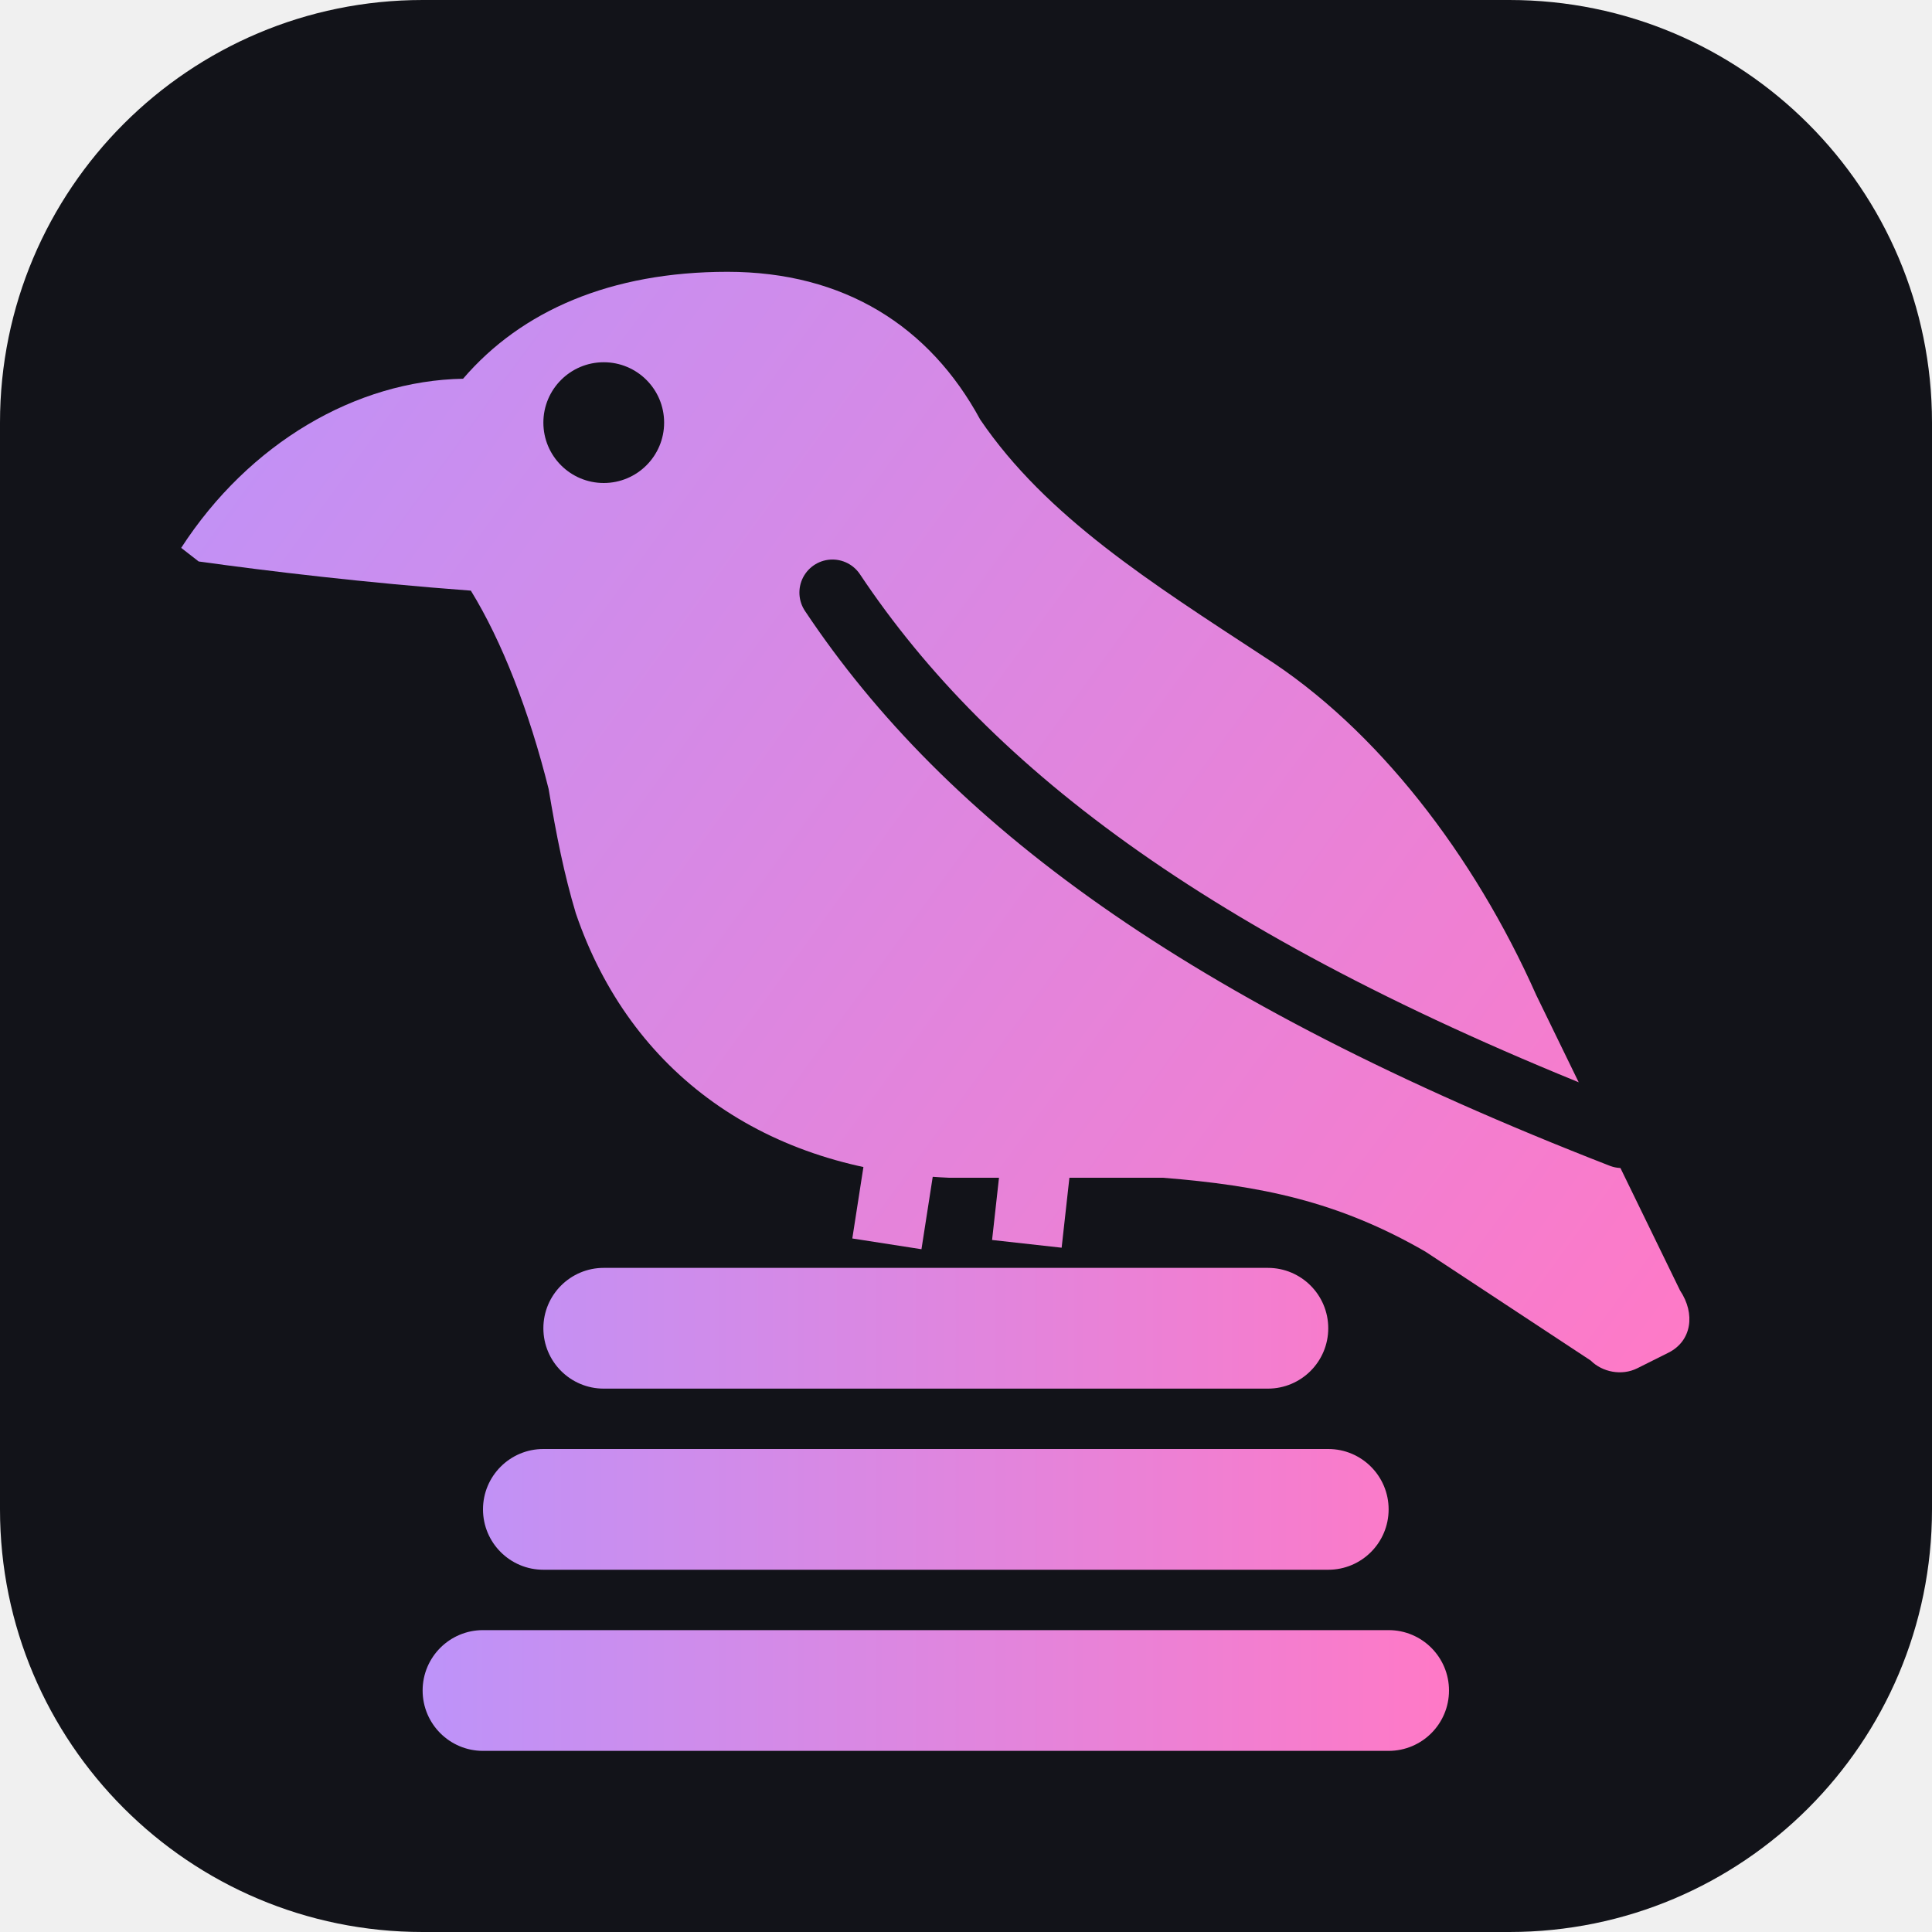
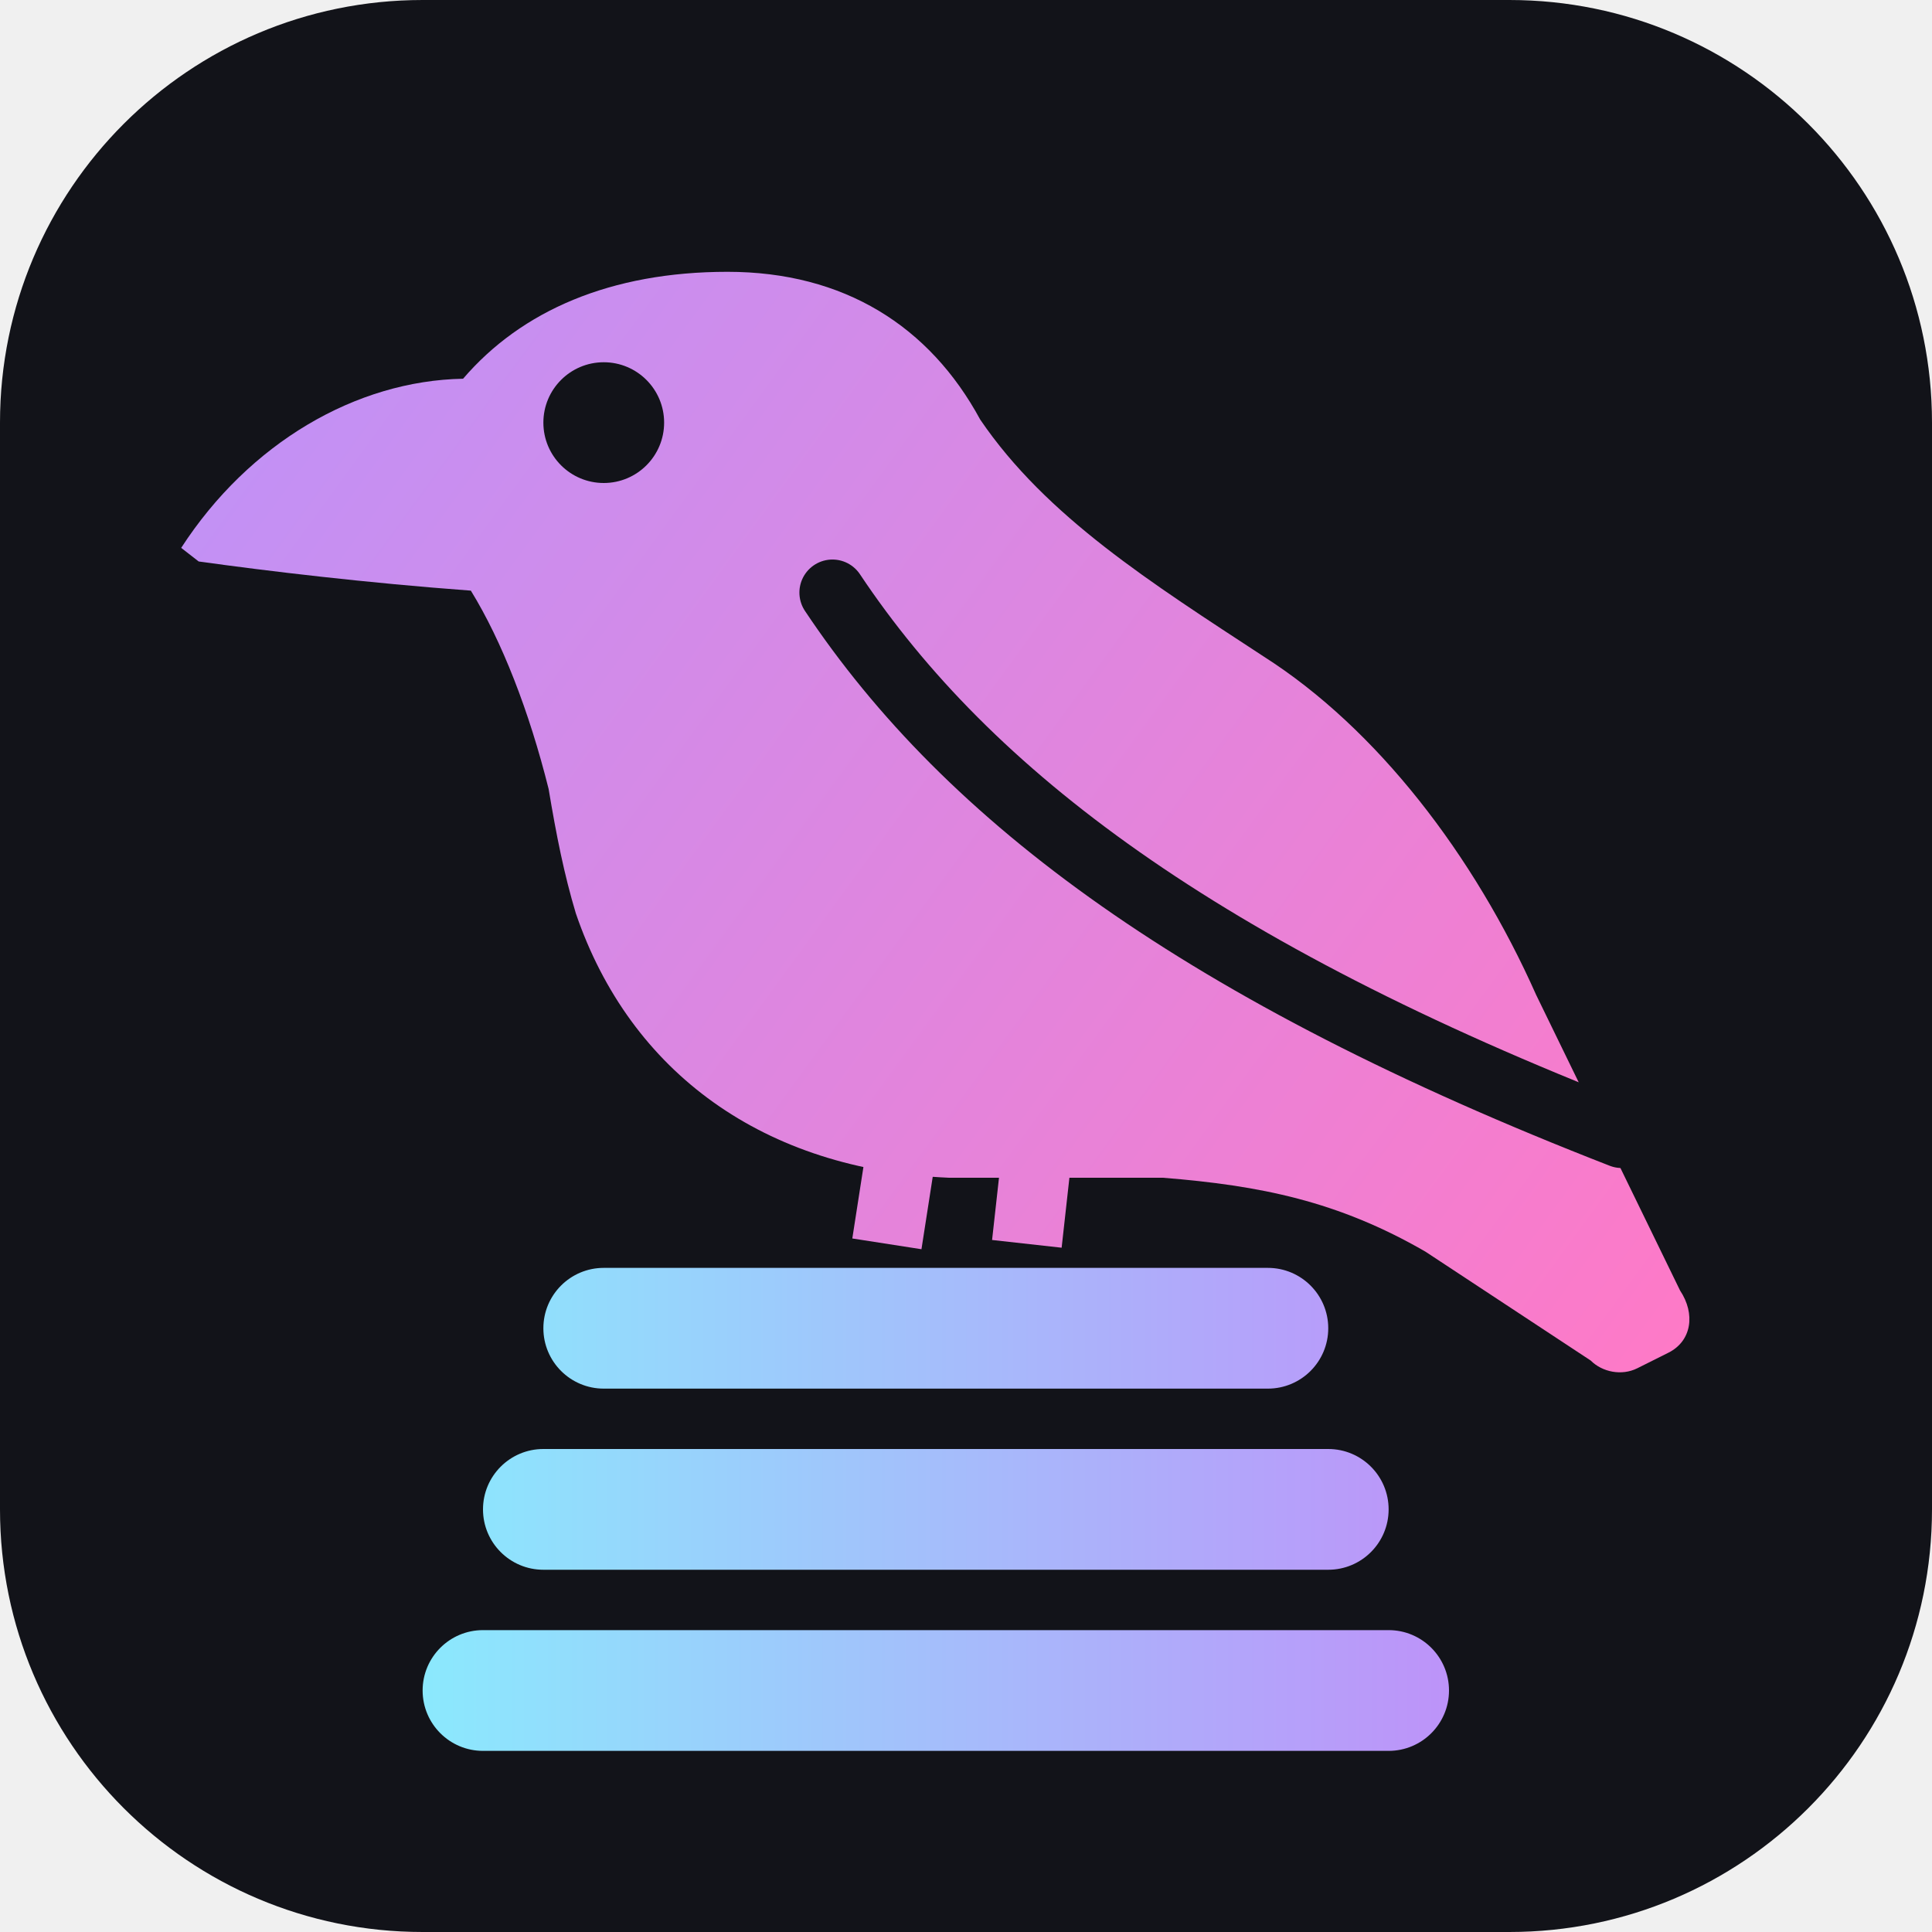
<svg xmlns="http://www.w3.org/2000/svg" viewBox="0 0 32 32" width="32" height="32" role="img" aria-label="SlicerX">
  <defs>
    <linearGradient id="pbh32" gradientUnits="userSpaceOnUse" x1="15.5" y1="21" x2="93.4" y2="77.8">
      <stop offset="0" stop-color="#bd93f9" />
      <stop offset="1" stop-color="#ff79c6" />
    </linearGradient>
    <linearGradient id="plh32" gradientUnits="userSpaceOnUse" x1="7" y1="0" x2="24" y2="0">
-       <stop offset="0" stop-color="#bd93f9" />
-       <stop offset="1" stop-color="#ff79c6" />
+       <stop offset="0" stop-color="#8be9fd" />
+       <stop offset="1" stop-color="#bd93f9" />
    </linearGradient>
    <mask id="pch32" maskUnits="userSpaceOnUse" x="0" y="0" width="32" height="32">
      <rect width="32" height="32" fill="#fff" />
      <path transform="translate(-1.99 -2.26) scale(0.322)" d="M49 37.5C56 48 68 57 89.6 65.4" fill="none" stroke="#000" stroke-width="3.4" stroke-linecap="round" />
      <circle cx="10" cy="7" r="1" fill="#000" />
    </mask>
  </defs>
  <rect width="32" height="32" rx="7" fill="#121319" />
  <path transform="translate(-1.99 -2.26) scale(0.322)" d="M52.5 66.5L51.8 71M59.5 66.5L59 71" fill="none" stroke="url(#pbh32)" stroke-width="3.6" />
  <rect x="9" y="21" width="13" height="2" rx="1" fill="url(#plh32)" />
  <rect x="8" y="24" width="15" height="2" rx="1" fill="url(#plh32)" />
  <rect x="7" y="27" width="17" height="2" rx="1" fill="url(#plh32)" />
  <g mask="url(#pch32)">
    <path transform="translate(-1.99 -2.26) scale(0.322)" d="M15.5 35.2C19 29.8 24.5 26.6 30 26.5C33 23 37.6 21 43.6 21C49.6 21 54 23.8 56.6 28.6C60 33.6 65.4 37 71.2 40.8C77 44.5 82 51 85.2 58.2L92.6 73.4C93.4 74.6 93.2 76 92 76.6L90.4 77.4C89.6 77.8 88.6 77.6 88 77L79.5 71.4C75 68.8 71 68 66 67.6L55 67.6C45.5 67.2 38.6 62.2 35.8 54C35.2 52 34.8 50 34.4 47.6C33.4 43.6 32 40 30.4 37.4C25 37 20 36.4 16.4 35.9z" fill="url(#pbh32)" />
  </g>
</svg>
